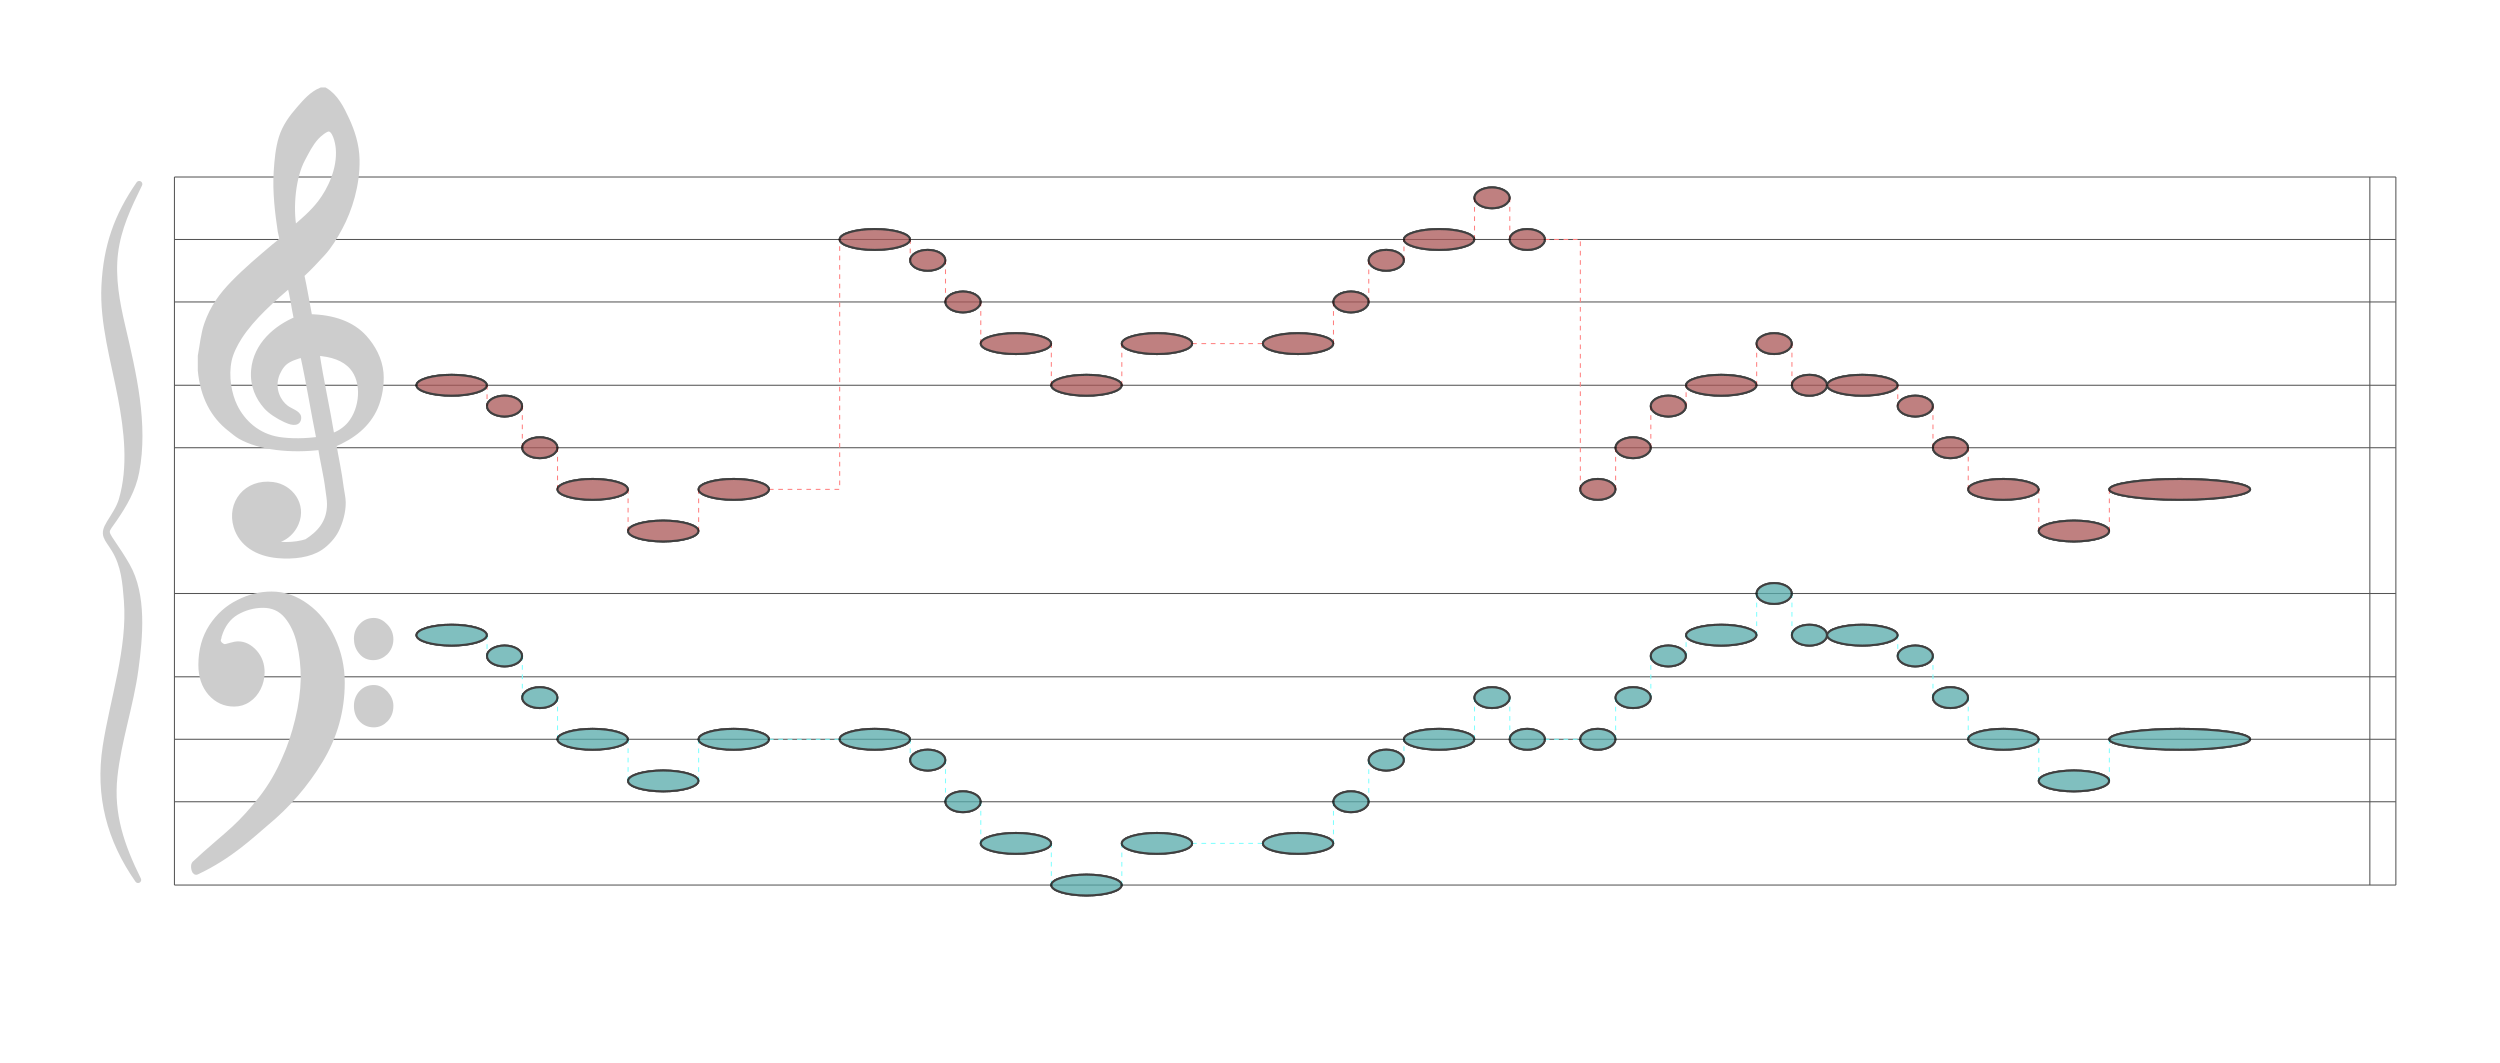
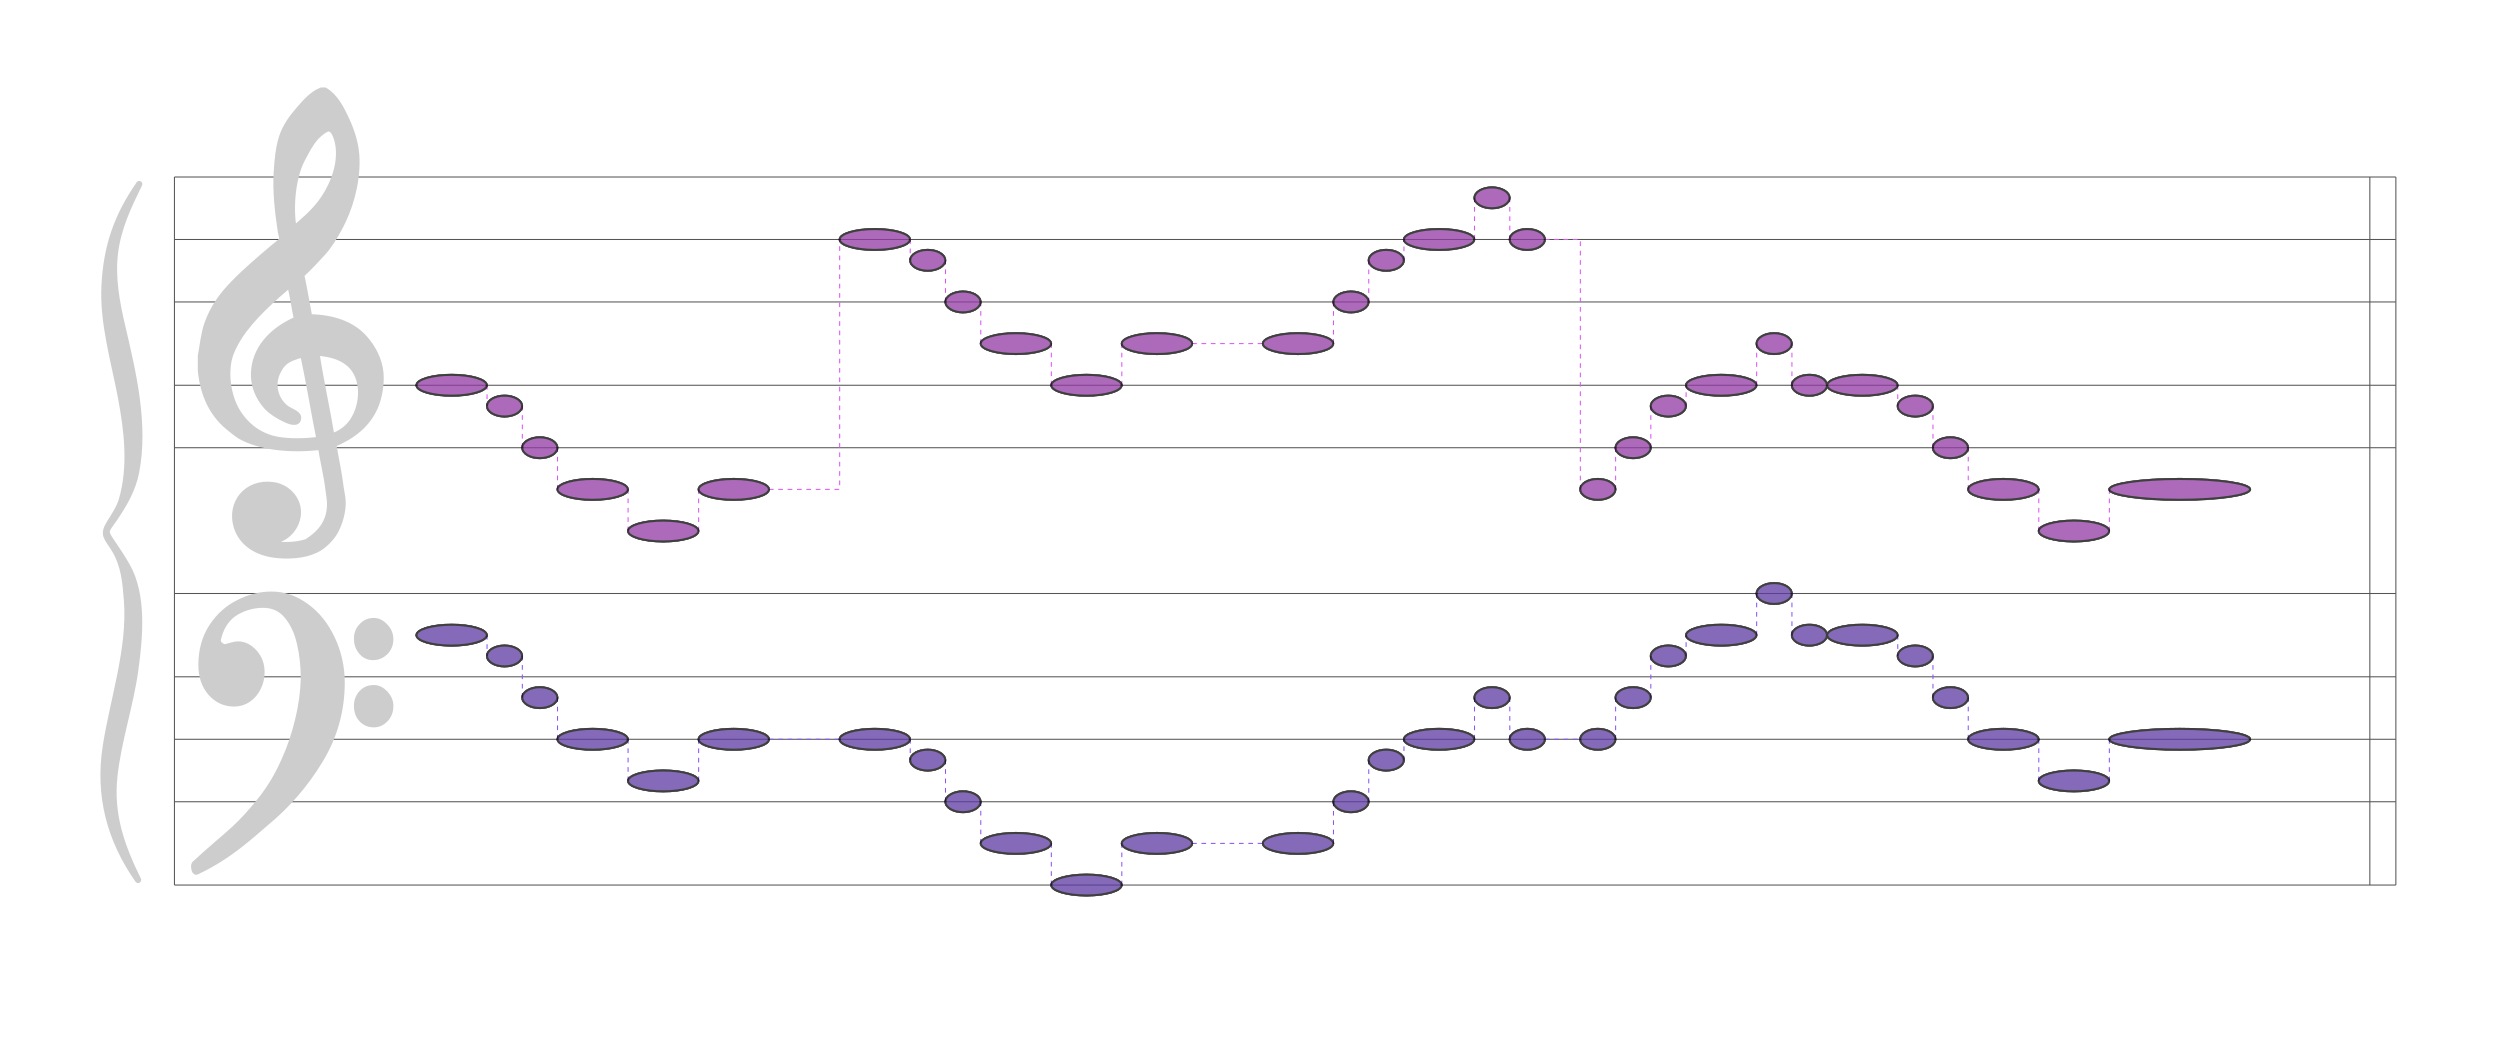
<svg xmlns="http://www.w3.org/2000/svg" version="1.1" viewPort="0 40 25.157 41" viewBox="-200 -50 1200.5 510" width="1200.5" height="510">
  <filter id="constantOpacity">
    <feComponentTransfer>
      <feFuncA type="table" tableValues="0 .5 .5" />
    </feComponentTransfer>
  </filter>
  <g transform="scale(35, -10) translate(0, -81)">
    <g class="staff-lines" stroke-width="0.5" stroke="#555555">
      <path vector-effect="non-scaling-stroke" d="M-3.321 64.5 L27.157 64.5" />
      <path vector-effect="non-scaling-stroke" d="M-3.321 67.5 L27.157 67.5" />
      <path vector-effect="non-scaling-stroke" d="M-3.321 71.5 L27.157 71.5" />
      <path vector-effect="non-scaling-stroke" d="M-3.321 74.5 L27.157 74.5" />
      <path vector-effect="non-scaling-stroke" d="M-3.321 77.5 L27.157 77.5" />
      <path vector-effect="non-scaling-stroke" d="M-3.321 43.5 L27.157 43.5" />
      <path vector-effect="non-scaling-stroke" d="M-3.321 47.5 L27.157 47.5" />
      <path vector-effect="non-scaling-stroke" d="M-3.321 50.5 L27.157 50.5" />
      <path vector-effect="non-scaling-stroke" d="M-3.321 53.5 L27.157 53.5" />
      <path vector-effect="non-scaling-stroke" d="M-3.321 57.5 L27.157 57.5" />
      <path vector-effect="non-scaling-stroke" d="M26.8,43.5 L26.8,77.5" />
      <path vector-effect="non-scaling-stroke" d="M27.157,43.5 L27.157,77.5" />
      <path vector-effect="non-scaling-stroke" d="M-3.321,43.5 L-3.321,77.5 z" />
    </g>
    <g transform="scale(0.714286, 1)">
      <g vector-effect="non-scaling-stroke" class="treble-clef" stroke="#cdcdcd" stroke-width="3" fill="#cdcdcd" transform="translate(-17.25, 5.15) scale(0.06, 0.07)">
        <path vector-effect="non-scaling-stroke" d="M250.026,1080.111c-2.375-5.813-4.501-12.037-5.616-19.656c-1.07-7.32-1.387-15.609-1.62-23.113    c-0.426-13.713,0.409-28.548,1.296-41.038c0.132-1.861,0.517-3.882,0.432-5.183c-0.118-1.794-1.622-3.834-2.484-5.401    c-4.551-8.266-9.023-16.291-13.176-25.488c-3.56-7.883-6.46-16.235-8.316-27.648c-1.087-6.682-1.406-14.26-2.053-21.816   c0-3.313,0-6.623,0-9.936c0.817-17.854,4.099-30.916,9.396-39.743c1.084-1.808,2.228-3.951,3.24-5.186    c6.218-7.579,16.081-9.873,25.812-7.343c0.598-8.887,1.858-19.53,2.376-28.944c0.193-3.49,0.54-7.194,0.54-10.368    c-0.003-13.193-3.44-20.603-7.452-26.135c-3.645-2.613-9.925-3.099-13.176,0.43c4.904-0.174,8.174,5.425,9.612,12.744    c2.427,12.351-1.738,24.386-7.344,25.918c-8.458,2.316-13.738-12.691-11.556-28.295c1.622-11.598,6.603-18.42,13.176-19.655    c5.073-0.956,10.149,0.426,13.608,5.399c1.988,2.858,4.009,7.685,4.968,11.879c1.246,5.448,2.18,12.212,2.16,18.792    c-0.01,3.246-0.453,6.761-0.648,10.152c-0.614,10.689-1.579,19.729-2.376,29.812c6.095,5.437,10.941,13.432,13.392,25.704    c1.302,6.52,2.035,15.517,1.727,23.111c-0.375,9.302-2.565,17.712-5.183,23.975c-3.863,9.248-9.852,13.985-17.604,14.257    c-0.849,9.749-1.633,19.633-2.593,29.159c2.376,4.619,4.55,9.643,6.805,14.906c2.185,5.095,3.892,11.286,5.508,17.712    c2.98,11.855,5.576,29.004,5.4,46.44c-0.102,10.157-1.538,19.319-3.24,27.215c-1.691,7.847-3.557,15.81-6.912,20.089    c-0.36,0-0.72,0-1.08,0C254.113,1090.306,252.068,1085.104,250.026,1080.111z M248.19,997.6    c-1.362,15.429-0.295,36.475,2.7,48.384c1.367,5.441,2.426,10.329,4.428,15.122c0.854,2.04,3.006,5.909,4.104,5.83    c2.104-0.153,3.064-9.245,3.24-13.824c0.542-14.092-2.623-28.387-5.832-37.366C254.247,1008.515,250.911,1002.572,248.19,997.6z     M249.27,935.823c-6.565-5.809-13.02-17.569-13.716-34.776c-0.425-10.517,1.463-18.693,3.888-24.624    c1.422-3.478,3.789-6.692,6.156-9.072c1.287-1.293,4.09-3.666,3.996,1.296c-0.048,2.584-2.504,4.06-3.888,6.263    c-2.557,4.079-4.489,12.399-3.348,21.385c0.481,3.784,1.636,7.983,2.808,10.153c1.458,2.697,3.725,4.34,6.048,5.615    c1.987-19.137,3.451-39.323,5.292-58.753c-4.493-1.347-9.224-1.49-13.068-0.213c-6.922,2.298-11.753,12.045-14.256,23.111    c-1.838,8.128-2.944,20.546-1.837,31.752c0.529,5.353,1.939,11.271,3.348,15.984c4.113,13.751,11.055,26.606,16.308,36.289    C247.971,952.523,248.466,943.862,249.27,935.823z M260.286,855.473c-1.479,19.361-3.545,38.701-4.86,57.671    c5.07-0.638,9.023-3.541,11.556-9.718c4.25-10.369,3.378-29.217-0.648-39.53C264.924,860.283,262.694,856.868,260.286,855.473z" />
      </g>
      <g class="bass-clef" fill="#cdcdcd" stroke="#cdcdcd" transform="scale(1.02, 1) translate(-0.25, 0.25)" stroke-width="3">
        <g transform="matrix(0.1835537,0,0,0.1830159,-98.29797,-1128.841)">
          <path vector-effect="non-scaling-stroke" d="M514.308,6407.837c3.419,4.086,5.655,9.64,7.124,12.803     c2.204,4.648,4.046,10.097,5.538,16.384c1.492,6.287,2.238,13.068,2.238,20.385c0,4.115-0.338,7.925-0.991,11.507     c-0.653,3.543-1.527,6.4-2.647,8.459c-1.108,2.095-2.297,3.125-3.545,3.125c-1.142,0-2.262-0.687-3.369-2.135     c-1.119-1.41-2.029-3.505-2.752-6.325c-0.711-2.819-1.073-6.135-1.073-9.982c0-3.011,0.326-5.411,0.968-7.317     c0.653-1.867,1.446-2.78,2.379-2.78c0.513,0,0.991,0.342,1.422,1.104c0.431,0.724,0.769,1.753,1.014,3.011     c0.245,1.257,0.373,2.628,0.373,4.077c0,2.019-0.245,3.733-0.735,5.144c-0.501,1.41-1.049,2.132-1.667,2.132     c-0.21,0-0.466-0.152-0.781-0.38c-0.303-0.229-0.501-0.342-0.571-0.342c-0.14,0-0.292,0.152-0.466,0.495     c-0.175,0.342-0.268,0.799-0.292,1.41c0.07,0.495,0.117,0.838,0.117,1.104c0.338,2.896,0.944,4.953,1.796,6.249     c0.863,1.258,1.784,1.905,2.763,1.905c1.014,0,1.83-0.953,2.46-2.858c0.63-1.943,1.073-4.344,1.329-7.277     c0.268-2.896,0.396-5.981,0.396-9.22c-0.035-3.468-0.221-7.125-0.583-10.897c-0.361-3.81-0.804-7.163-1.317-10.059     c-0.653-3.925-1.458-7.468-2.414-10.593c-0.956-3.124-1.889-5.752-2.775-7.849c-0.886-2.133-2.731-5.973-4.104-9.297     C514,6409.468,514.126,6407.62,514.308,6407.837z" />
          <path vector-effect="non-scaling-stroke" d="M531.259,6465.557c0.313-0.979,0.705-1.415,1.189-1.415     c0.457,0,0.862,0.436,1.228,1.306c0.339,0.908,0.522,2.032,0.522,3.339c0,1.233-0.17,2.358-0.522,3.302     c-0.353,0.979-0.745,1.488-1.163,1.488c-0.483,0-0.888-0.436-1.215-1.343c-0.34-0.871-0.509-1.958-0.509-3.266     C530.789,6467.626,530.945,6466.5,531.259,6465.557z" />
          <path vector-effect="non-scaling-stroke" d="M531.272,6447.847c0.327-0.871,0.732-1.342,1.241-1.342     c0.457,0,0.849,0.471,1.189,1.378c0.327,0.908,0.497,2.033,0.497,3.447c0,1.162-0.183,2.214-0.522,3.193     c-0.366,0.98-0.745,1.452-1.163,1.452c-0.509,0-0.914-0.436-1.241-1.343c-0.313-0.87-0.483-1.996-0.483-3.301     C530.789,6449.879,530.958,6448.717,531.272,6447.847z" />
        </g>
      </g>
    </g>
    <g transform="scale(0.714286, 1)">
      <g class="brace" transform="rotate(0.2) translate(30.5,-324) scale(1,-1) scale(.0175)">
        <path vector-effect="non-scaling-stroke" stroke="#cdcdcd" fill="#cdcdcd" stroke-width="3" stroke-linejoin="round" d="M-2031.812-22924.453    c-24.919,88.91-36.494,171.418-39.024,279.09c-2.379,101.156,9.877,207.264,16.991,305.533    c6.605,91.162,10.955,191.51-0.048,282.248c-2.757,22.732-8.614,43.227-13.597,63.254c-8.261,33.207-2.886,38.68,5.136,72.111    c10.485,43.689,11.808,90.887,13.172,140.795c3.604,132-16.215,270.613-24.675,400.074    c-8.818,134.883,3.651,255.861,34.113,366.164c-17.906-92.289-29.886-179.082-25.068-283.635    c4.572-99.275,18.379-195.207,24.078-294.23c5.11-88.826,9.914-203.154-8.344-284.342c-4.91-21.82-10.217-42.227-15.835-62.98    c-9.146-33.812-7.235-31.322,2.353-65.664c11.021-39.504,20.774-80.965,24.589-128.662c10.5-131.361-2.347-271.072-13.816-398.416    c-5.957-66.148-10.878-134.006-7.34-202.238C-2055.575-22803.877-2044.086-22863.117-2031.812-22924.453L-2031.812-22924.453z" />
      </g>
    </g>
    <g style="stroke-width:1; stroke:black;">
-       <g class="note-lines track-2" fill="none" stroke="hsl(180, 100%, 75%)" stroke-dasharray="2.25" vector-effect="non-scaling-stroke" stroke-width="0.5">
+       <g class="note-lines track-2" fill="none" stroke="hsl(260, 90%, 65%)" stroke-dasharray="2.25" vector-effect="non-scaling-stroke" stroke-width="0.5">
        <path vector-effect="non-scaling-stroke" d=" M0.964 55.5 L0.968 55.5 L0.968 54.5" />
        <path vector-effect="non-scaling-stroke" d=" M1.448 54.5 L1.452 54.5 L1.452 52.5" />
        <path vector-effect="non-scaling-stroke" d=" M1.931 52.5 L1.935 52.5 L1.935 50.5" />
        <path vector-effect="non-scaling-stroke" d=" M2.899 50.5 L2.903 50.5 L2.903 48.5" />
        <path vector-effect="non-scaling-stroke" d=" M3.867 48.5 L3.871 48.5 L3.871 50.5" />
        <path vector-effect="non-scaling-stroke" d=" M4.835 50.5 L5.806 50.5 L5.806 50.5" />
        <path vector-effect="non-scaling-stroke" d=" M6.77 50.5 L6.774 50.5 L6.774 49.5" />
        <path vector-effect="non-scaling-stroke" d=" M7.254 49.5 L7.258 49.5 L7.258 47.5" />
        <path vector-effect="non-scaling-stroke" d=" M7.738 47.5 L7.742 47.5 L7.742 45.5" />
        <path vector-effect="non-scaling-stroke" d=" M8.706 45.5 L8.71 45.5 L8.71 43.5" />
        <path vector-effect="non-scaling-stroke" d=" M9.673 43.5 L9.677 43.5 L9.677 45.5" />
        <path vector-effect="non-scaling-stroke" d=" M10.641 45.5 L11.613 45.5 L11.613 45.5" />
        <path vector-effect="non-scaling-stroke" d=" M12.577 45.5 L12.581 45.5 L12.581 47.5" />
        <path vector-effect="non-scaling-stroke" d=" M13.06 47.5 L13.065 47.5 L13.065 49.5" />
        <path vector-effect="non-scaling-stroke" d=" M13.544 49.5 L13.548 49.5 L13.548 50.5" />
        <path vector-effect="non-scaling-stroke" d=" M14.512 50.5 L14.516 50.5 L14.516 52.5" />
        <path vector-effect="non-scaling-stroke" d=" M14.996 52.5 L15 52.5 L15 50.5" />
        <path vector-effect="non-scaling-stroke" d=" M15.48 50.5 L15.968 50.5 L15.968 50.5" />
        <path vector-effect="non-scaling-stroke" d=" M16.448 50.5 L16.452 50.5 L16.452 52.5" />
        <path vector-effect="non-scaling-stroke" d=" M16.931 52.5 L16.935 52.5 L16.935 54.5" />
        <path vector-effect="non-scaling-stroke" d=" M17.415 54.5 L17.419 54.5 L17.419 55.5" />
        <path vector-effect="non-scaling-stroke" d=" M18.383 55.5 L18.387 55.5 L18.387 57.5" />
        <path vector-effect="non-scaling-stroke" d=" M18.867 57.5 L18.871 57.5 L18.871 55.5" />
        <path vector-effect="non-scaling-stroke" d=" M19.351 55.5 L19.355 55.5 L19.355 55.5" />
        <path vector-effect="non-scaling-stroke" d=" M20.319 55.5 L20.323 55.5 L20.323 54.5" />
        <path vector-effect="non-scaling-stroke" d=" M20.802 54.5 L20.806 54.5 L20.806 52.5" />
        <path vector-effect="non-scaling-stroke" d=" M21.286 52.5 L21.29 52.5 L21.29 50.5" />
        <path vector-effect="non-scaling-stroke" d=" M22.254 50.5 L22.258 50.5 L22.258 48.5" />
        <path vector-effect="non-scaling-stroke" d=" M23.222 48.5 L23.226 48.5 L23.226 50.5" />
      </g>
-       <g class="note-lines track-1" fill="none" stroke="hsl(0, 100%, 75%)" stroke-dasharray="2.25" vector-effect="non-scaling-stroke" stroke-width="0.5">
+       <g class="note-lines track-1" fill="none" stroke="hsl(290, 90%, 65%)" stroke-dasharray="2.25" vector-effect="non-scaling-stroke" stroke-width="0.5">
        <path vector-effect="non-scaling-stroke" d=" M0.964 67.5 L0.968 67.5 L0.968 66.5" />
        <path vector-effect="non-scaling-stroke" d=" M1.448 66.5 L1.452 66.5 L1.452 64.5" />
        <path vector-effect="non-scaling-stroke" d=" M1.931 64.5 L1.935 64.5 L1.935 62.5" />
        <path vector-effect="non-scaling-stroke" d=" M2.899 62.5 L2.903 62.5 L2.903 60.5" />
        <path vector-effect="non-scaling-stroke" d=" M3.867 60.5 L3.871 60.5 L3.871 62.5" />
        <path vector-effect="non-scaling-stroke" d=" M4.835 62.5 L5.806 62.5 L5.806 74.5" />
        <path vector-effect="non-scaling-stroke" d=" M6.77 74.5 L6.774 74.5 L6.774 73.5" />
        <path vector-effect="non-scaling-stroke" d=" M7.254 73.5 L7.258 73.5 L7.258 71.5" />
        <path vector-effect="non-scaling-stroke" d=" M7.738 71.5 L7.742 71.5 L7.742 69.5" />
        <path vector-effect="non-scaling-stroke" d=" M8.706 69.5 L8.71 69.5 L8.71 67.5" />
        <path vector-effect="non-scaling-stroke" d=" M9.673 67.5 L9.677 67.5 L9.677 69.5" />
        <path vector-effect="non-scaling-stroke" d=" M10.641 69.5 L11.613 69.5 L11.613 69.5" />
        <path vector-effect="non-scaling-stroke" d=" M12.577 69.5 L12.581 69.5 L12.581 71.5" />
        <path vector-effect="non-scaling-stroke" d=" M13.06 71.5 L13.065 71.5 L13.065 73.5" />
        <path vector-effect="non-scaling-stroke" d=" M13.544 73.5 L13.548 73.5 L13.548 74.5" />
        <path vector-effect="non-scaling-stroke" d=" M14.512 74.5 L14.516 74.5 L14.516 76.5" />
        <path vector-effect="non-scaling-stroke" d=" M14.996 76.5 L15 76.5 L15 74.5" />
        <path vector-effect="non-scaling-stroke" d=" M15.48 74.5 L15.968 74.5 L15.968 62.5" />
        <path vector-effect="non-scaling-stroke" d=" M16.448 62.5 L16.452 62.5 L16.452 64.5" />
        <path vector-effect="non-scaling-stroke" d=" M16.931 64.5 L16.935 64.5 L16.935 66.5" />
        <path vector-effect="non-scaling-stroke" d=" M17.415 66.5 L17.419 66.5 L17.419 67.5" />
        <path vector-effect="non-scaling-stroke" d=" M18.383 67.5 L18.387 67.5 L18.387 69.5" />
        <path vector-effect="non-scaling-stroke" d=" M18.867 69.5 L18.871 69.5 L18.871 67.5" />
        <path vector-effect="non-scaling-stroke" d=" M19.351 67.5 L19.355 67.5 L19.355 67.5" />
        <path vector-effect="non-scaling-stroke" d=" M20.319 67.5 L20.323 67.5 L20.323 66.5" />
        <path vector-effect="non-scaling-stroke" d=" M20.802 66.5 L20.806 66.5 L20.806 64.5" />
        <path vector-effect="non-scaling-stroke" d=" M21.286 64.5 L21.29 64.5 L21.29 62.5" />
        <path vector-effect="non-scaling-stroke" d=" M22.254 62.5 L22.258 62.5 L22.258 60.5" />
        <path vector-effect="non-scaling-stroke" d=" M23.222 60.5 L23.226 60.5 L23.226 62.5" />
      </g>
      <g opacity="0.5" class="note-backdrops track-2" style="fill:black;">
        <g class="note key-55 ont-0d000 offt-0d964">
          <rect vector-effect="non-scaling-stroke" rx="1" ry="1" x="0" y="55" width="0.964" height="1" />
        </g>
        <g class="note key-54 ont-0d968 offt-1d448">
          <rect vector-effect="non-scaling-stroke" rx="1" ry="1" x="0.968" y="54" width="0.48" height="1" />
        </g>
        <g class="note key-52 ont-1d452 offt-1d931">
          <rect vector-effect="non-scaling-stroke" rx="1" ry="1" x="1.452" y="52" width="0.48" height="1" />
        </g>
        <g class="note key-50 ont-1d935 offt-2d899">
          <rect vector-effect="non-scaling-stroke" rx="1" ry="1" x="1.935" y="50" width="0.964" height="1" />
        </g>
        <g class="note key-48 ont-2d903 offt-3d867">
          <rect vector-effect="non-scaling-stroke" rx="1" ry="1" x="2.903" y="48" width="0.964" height="1" />
        </g>
        <g class="note key-50 ont-3d871 offt-4d835">
          <rect vector-effect="non-scaling-stroke" rx="1" ry="1" x="3.871" y="50" width="0.964" height="1" />
        </g>
        <g class="note key-50 ont-5d806 offt-6d770">
          <rect vector-effect="non-scaling-stroke" rx="1" ry="1" x="5.806" y="50" width="0.964" height="1" />
        </g>
        <g class="note key-49 ont-6d774 offt-7d254">
          <rect vector-effect="non-scaling-stroke" rx="1" ry="1" x="6.774" y="49" width="0.48" height="1" />
        </g>
        <g class="note key-47 ont-7d258 offt-7d738">
          <rect vector-effect="non-scaling-stroke" rx="1" ry="1" x="7.258" y="47" width="0.48" height="1" />
        </g>
        <g class="note key-45 ont-7d742 offt-8d706">
          <rect vector-effect="non-scaling-stroke" rx="1" ry="1" x="7.742" y="45" width="0.964" height="1" />
        </g>
        <g class="note key-43 ont-8d710 offt-9d673 minima">
          <rect vector-effect="non-scaling-stroke" rx="1" ry="1" x="8.71" y="43" width="0.964" height="1" />
        </g>
        <g class="note key-45 ont-9d677 offt-10d641">
          <rect vector-effect="non-scaling-stroke" rx="1" ry="1" x="9.677" y="45" width="0.964" height="1" />
        </g>
        <g class="note key-45 ont-11d613 offt-12d577">
          <rect vector-effect="non-scaling-stroke" rx="1" ry="1" x="11.613" y="45" width="0.964" height="1" />
        </g>
        <g class="note key-47 ont-12d581 offt-13d060">
          <rect vector-effect="non-scaling-stroke" rx="1" ry="1" x="12.581" y="47" width="0.48" height="1" />
        </g>
        <g class="note key-49 ont-13d064 offt-13d544">
          <rect vector-effect="non-scaling-stroke" rx="1" ry="1" x="13.065" y="49" width="0.48" height="1" />
        </g>
        <g class="note key-50 ont-13d548 offt-14d512">
          <rect vector-effect="non-scaling-stroke" rx="1" ry="1" x="13.548" y="50" width="0.964" height="1" />
        </g>
        <g class="note key-52 ont-14d516 offt-14d996">
          <rect vector-effect="non-scaling-stroke" rx="1" ry="1" x="14.516" y="52" width="0.48" height="1" />
        </g>
        <g class="note key-50 ont-15d000 offt-15d480">
          <rect vector-effect="non-scaling-stroke" rx="1" ry="1" x="15" y="50" width="0.48" height="1" />
        </g>
        <g class="note key-50 ont-15d968 offt-16d448">
          <rect vector-effect="non-scaling-stroke" rx="1" ry="1" x="15.968" y="50" width="0.48" height="1" />
        </g>
        <g class="note key-52 ont-16d452 offt-16d931">
          <rect vector-effect="non-scaling-stroke" rx="1" ry="1" x="16.452" y="52" width="0.48" height="1" />
        </g>
        <g class="note key-54 ont-16d935 offt-17d415">
          <rect vector-effect="non-scaling-stroke" rx="1" ry="1" x="16.935" y="54" width="0.48" height="1" />
        </g>
        <g class="note key-55 ont-17d419 offt-18d383">
          <rect vector-effect="non-scaling-stroke" rx="1" ry="1" x="17.419" y="55" width="0.964" height="1" />
        </g>
        <g class="note key-57 ont-18d387 offt-18d867 maxima">
          <rect vector-effect="non-scaling-stroke" rx="1" ry="1" x="18.387" y="57" width="0.48" height="1" />
        </g>
        <g class="note key-55 ont-18d871 offt-19d351">
          <rect vector-effect="non-scaling-stroke" rx="1" ry="1" x="18.871" y="55" width="0.48" height="1" />
        </g>
        <g class="note key-55 ont-19d355 offt-20d319">
          <rect vector-effect="non-scaling-stroke" rx="1" ry="1" x="19.355" y="55" width="0.964" height="1" />
        </g>
        <g class="note key-54 ont-20d323 offt-20d802">
          <rect vector-effect="non-scaling-stroke" rx="1" ry="1" x="20.323" y="54" width="0.48" height="1" />
        </g>
        <g class="note key-52 ont-20d806 offt-21d286">
          <rect vector-effect="non-scaling-stroke" rx="1" ry="1" x="20.806" y="52" width="0.48" height="1" />
        </g>
        <g class="note key-50 ont-21d290 offt-22d254">
          <rect vector-effect="non-scaling-stroke" rx="1" ry="1" x="21.29" y="50" width="0.964" height="1" />
        </g>
        <g class="note key-48 ont-22d258 offt-23d222">
          <rect vector-effect="non-scaling-stroke" rx="1" ry="1" x="22.258" y="48" width="0.964" height="1" />
        </g>
        <g class="note key-50 ont-23d226 offt-25d157">
          <rect vector-effect="non-scaling-stroke" rx="1" ry="1" x="23.226" y="50" width="1.931" height="1" />
        </g>
      </g>
      <g opacity="0.5" class="note-backdrops track-1" style="fill:black;">
        <g class="note key-67 ont-0d000 offt-0d964">
          <rect vector-effect="non-scaling-stroke" rx="1" ry="1" x="0" y="67" width="0.964" height="1" />
        </g>
        <g class="note key-66 ont-0d968 offt-1d448">
          <rect vector-effect="non-scaling-stroke" rx="1" ry="1" x="0.968" y="66" width="0.48" height="1" />
        </g>
        <g class="note key-64 ont-1d452 offt-1d931">
          <rect vector-effect="non-scaling-stroke" rx="1" ry="1" x="1.452" y="64" width="0.48" height="1" />
        </g>
        <g class="note key-62 ont-1d935 offt-2d899">
          <rect vector-effect="non-scaling-stroke" rx="1" ry="1" x="1.935" y="62" width="0.964" height="1" />
        </g>
        <g class="note key-60 ont-2d903 offt-3d867 minima">
          <rect vector-effect="non-scaling-stroke" rx="1" ry="1" x="2.903" y="60" width="0.964" height="1" />
        </g>
        <g class="note key-62 ont-3d871 offt-4d835">
          <rect vector-effect="non-scaling-stroke" rx="1" ry="1" x="3.871" y="62" width="0.964" height="1" />
        </g>
        <g class="note key-74 ont-5d806 offt-6d770">
          <rect vector-effect="non-scaling-stroke" rx="1" ry="1" x="5.806" y="74" width="0.964" height="1" />
        </g>
        <g class="note key-73 ont-6d774 offt-7d254">
          <rect vector-effect="non-scaling-stroke" rx="1" ry="1" x="6.774" y="73" width="0.48" height="1" />
        </g>
        <g class="note key-71 ont-7d258 offt-7d738">
          <rect vector-effect="non-scaling-stroke" rx="1" ry="1" x="7.258" y="71" width="0.48" height="1" />
        </g>
        <g class="note key-69 ont-7d742 offt-8d706">
          <rect vector-effect="non-scaling-stroke" rx="1" ry="1" x="7.742" y="69" width="0.964" height="1" />
        </g>
        <g class="note key-67 ont-8d710 offt-9d673">
          <rect vector-effect="non-scaling-stroke" rx="1" ry="1" x="8.71" y="67" width="0.964" height="1" />
        </g>
        <g class="note key-69 ont-9d677 offt-10d641">
          <rect vector-effect="non-scaling-stroke" rx="1" ry="1" x="9.677" y="69" width="0.964" height="1" />
        </g>
        <g class="note key-69 ont-11d613 offt-12d577">
          <rect vector-effect="non-scaling-stroke" rx="1" ry="1" x="11.613" y="69" width="0.964" height="1" />
        </g>
        <g class="note key-71 ont-12d581 offt-13d060">
          <rect vector-effect="non-scaling-stroke" rx="1" ry="1" x="12.581" y="71" width="0.48" height="1" />
        </g>
        <g class="note key-73 ont-13d064 offt-13d544">
          <rect vector-effect="non-scaling-stroke" rx="1" ry="1" x="13.065" y="73" width="0.48" height="1" />
        </g>
        <g class="note key-74 ont-13d548 offt-14d512">
          <rect vector-effect="non-scaling-stroke" rx="1" ry="1" x="13.548" y="74" width="0.964" height="1" />
        </g>
        <g class="note key-76 ont-14d516 offt-14d996 maxima">
          <rect vector-effect="non-scaling-stroke" rx="1" ry="1" x="14.516" y="76" width="0.48" height="1" />
        </g>
        <g class="note key-74 ont-15d000 offt-15d480">
          <rect vector-effect="non-scaling-stroke" rx="1" ry="1" x="15" y="74" width="0.48" height="1" />
        </g>
        <g class="note key-62 ont-15d968 offt-16d448">
          <rect vector-effect="non-scaling-stroke" rx="1" ry="1" x="15.968" y="62" width="0.48" height="1" />
        </g>
        <g class="note key-64 ont-16d452 offt-16d931">
          <rect vector-effect="non-scaling-stroke" rx="1" ry="1" x="16.452" y="64" width="0.48" height="1" />
        </g>
        <g class="note key-66 ont-16d935 offt-17d415">
          <rect vector-effect="non-scaling-stroke" rx="1" ry="1" x="16.935" y="66" width="0.48" height="1" />
        </g>
        <g class="note key-67 ont-17d419 offt-18d383">
          <rect vector-effect="non-scaling-stroke" rx="1" ry="1" x="17.419" y="67" width="0.964" height="1" />
        </g>
        <g class="note key-69 ont-18d387 offt-18d867">
          <rect vector-effect="non-scaling-stroke" rx="1" ry="1" x="18.387" y="69" width="0.48" height="1" />
        </g>
        <g class="note key-67 ont-18d871 offt-19d351">
          <rect vector-effect="non-scaling-stroke" rx="1" ry="1" x="18.871" y="67" width="0.48" height="1" />
        </g>
        <g class="note key-67 ont-19d355 offt-20d319">
          <rect vector-effect="non-scaling-stroke" rx="1" ry="1" x="19.355" y="67" width="0.964" height="1" />
        </g>
        <g class="note key-66 ont-20d323 offt-20d802">
          <rect vector-effect="non-scaling-stroke" rx="1" ry="1" x="20.323" y="66" width="0.48" height="1" />
        </g>
        <g class="note key-64 ont-20d806 offt-21d286">
          <rect vector-effect="non-scaling-stroke" rx="1" ry="1" x="20.806" y="64" width="0.48" height="1" />
        </g>
        <g class="note key-62 ont-21d290 offt-22d254">
          <rect vector-effect="non-scaling-stroke" rx="1" ry="1" x="21.29" y="62" width="0.964" height="1" />
        </g>
        <g class="note key-60 ont-22d258 offt-23d222 minima">
          <rect vector-effect="non-scaling-stroke" rx="1" ry="1" x="22.258" y="60" width="0.964" height="1" />
        </g>
        <g class="note key-62 ont-23d226 offt-25d157">
          <rect vector-effect="non-scaling-stroke" rx="1" ry="1" x="23.226" y="62" width="1.931" height="1" />
        </g>
      </g>
-       <g class="track-2" filter="url(#constantOpacity)" style="opacity:1; fill:hsl(180, 100%, 75%);">
+       <g class="track-2" filter="url(#constantOpacity)" style="opacity:1; fill:hsl(260, 90%, 65%);">
        <g class="note key-55 ont-0d000 offt-0d964">
          <rect vector-effect="non-scaling-stroke" rx="1" ry="1" x="0" y="55" width="0.964" height="1" />
        </g>
        <g class="note key-54 ont-0d968 offt-1d448">
          <rect vector-effect="non-scaling-stroke" rx="1" ry="1" x="0.968" y="54" width="0.48" height="1" />
        </g>
        <g class="note key-52 ont-1d452 offt-1d931">
          <rect vector-effect="non-scaling-stroke" rx="1" ry="1" x="1.452" y="52" width="0.48" height="1" />
        </g>
        <g class="note key-50 ont-1d935 offt-2d899">
          <rect vector-effect="non-scaling-stroke" rx="1" ry="1" x="1.935" y="50" width="0.964" height="1" />
        </g>
        <g class="note key-48 ont-2d903 offt-3d867">
          <rect vector-effect="non-scaling-stroke" rx="1" ry="1" x="2.903" y="48" width="0.964" height="1" />
        </g>
        <g class="note key-50 ont-3d871 offt-4d835">
          <rect vector-effect="non-scaling-stroke" rx="1" ry="1" x="3.871" y="50" width="0.964" height="1" />
        </g>
        <g class="note key-50 ont-5d806 offt-6d770">
          <rect vector-effect="non-scaling-stroke" rx="1" ry="1" x="5.806" y="50" width="0.964" height="1" />
        </g>
        <g class="note key-49 ont-6d774 offt-7d254">
          <rect vector-effect="non-scaling-stroke" rx="1" ry="1" x="6.774" y="49" width="0.48" height="1" />
        </g>
        <g class="note key-47 ont-7d258 offt-7d738">
          <rect vector-effect="non-scaling-stroke" rx="1" ry="1" x="7.258" y="47" width="0.48" height="1" />
        </g>
        <g class="note key-45 ont-7d742 offt-8d706">
          <rect vector-effect="non-scaling-stroke" rx="1" ry="1" x="7.742" y="45" width="0.964" height="1" />
        </g>
        <g class="note key-43 ont-8d710 offt-9d673 minima">
          <rect vector-effect="non-scaling-stroke" rx="1" ry="1" x="8.71" y="43" width="0.964" height="1" />
        </g>
        <g class="note key-45 ont-9d677 offt-10d641">
          <rect vector-effect="non-scaling-stroke" rx="1" ry="1" x="9.677" y="45" width="0.964" height="1" />
        </g>
        <g class="note key-45 ont-11d613 offt-12d577">
          <rect vector-effect="non-scaling-stroke" rx="1" ry="1" x="11.613" y="45" width="0.964" height="1" />
        </g>
        <g class="note key-47 ont-12d581 offt-13d060">
          <rect vector-effect="non-scaling-stroke" rx="1" ry="1" x="12.581" y="47" width="0.48" height="1" />
        </g>
        <g class="note key-49 ont-13d064 offt-13d544">
          <rect vector-effect="non-scaling-stroke" rx="1" ry="1" x="13.065" y="49" width="0.48" height="1" />
        </g>
        <g class="note key-50 ont-13d548 offt-14d512">
          <rect vector-effect="non-scaling-stroke" rx="1" ry="1" x="13.548" y="50" width="0.964" height="1" />
        </g>
        <g class="note key-52 ont-14d516 offt-14d996">
          <rect vector-effect="non-scaling-stroke" rx="1" ry="1" x="14.516" y="52" width="0.48" height="1" />
        </g>
        <g class="note key-50 ont-15d000 offt-15d480">
          <rect vector-effect="non-scaling-stroke" rx="1" ry="1" x="15" y="50" width="0.48" height="1" />
        </g>
        <g class="note key-50 ont-15d968 offt-16d448">
          <rect vector-effect="non-scaling-stroke" rx="1" ry="1" x="15.968" y="50" width="0.48" height="1" />
        </g>
        <g class="note key-52 ont-16d452 offt-16d931">
          <rect vector-effect="non-scaling-stroke" rx="1" ry="1" x="16.452" y="52" width="0.48" height="1" />
        </g>
        <g class="note key-54 ont-16d935 offt-17d415">
          <rect vector-effect="non-scaling-stroke" rx="1" ry="1" x="16.935" y="54" width="0.48" height="1" />
        </g>
        <g class="note key-55 ont-17d419 offt-18d383">
          <rect vector-effect="non-scaling-stroke" rx="1" ry="1" x="17.419" y="55" width="0.964" height="1" />
        </g>
        <g class="note key-57 ont-18d387 offt-18d867 maxima">
          <rect vector-effect="non-scaling-stroke" rx="1" ry="1" x="18.387" y="57" width="0.48" height="1" />
        </g>
        <g class="note key-55 ont-18d871 offt-19d351">
          <rect vector-effect="non-scaling-stroke" rx="1" ry="1" x="18.871" y="55" width="0.48" height="1" />
        </g>
        <g class="note key-55 ont-19d355 offt-20d319">
          <rect vector-effect="non-scaling-stroke" rx="1" ry="1" x="19.355" y="55" width="0.964" height="1" />
        </g>
        <g class="note key-54 ont-20d323 offt-20d802">
          <rect vector-effect="non-scaling-stroke" rx="1" ry="1" x="20.323" y="54" width="0.48" height="1" />
        </g>
        <g class="note key-52 ont-20d806 offt-21d286">
          <rect vector-effect="non-scaling-stroke" rx="1" ry="1" x="20.806" y="52" width="0.48" height="1" />
        </g>
        <g class="note key-50 ont-21d290 offt-22d254">
          <rect vector-effect="non-scaling-stroke" rx="1" ry="1" x="21.29" y="50" width="0.964" height="1" />
        </g>
        <g class="note key-48 ont-22d258 offt-23d222">
          <rect vector-effect="non-scaling-stroke" rx="1" ry="1" x="22.258" y="48" width="0.964" height="1" />
        </g>
        <g class="note key-50 ont-23d226 offt-25d157">
          <rect vector-effect="non-scaling-stroke" rx="1" ry="1" x="23.226" y="50" width="1.931" height="1" />
        </g>
      </g>
-       <g class="track-1" filter="url(#constantOpacity)" style="opacity:1; fill:hsl(0, 100%, 75%);">
+       <g class="track-1" filter="url(#constantOpacity)" style="opacity:1; fill:hsl(290, 90%, 65%);">
        <g class="note key-67 ont-0d000 offt-0d964">
          <rect vector-effect="non-scaling-stroke" rx="1" ry="1" x="0" y="67" width="0.964" height="1" />
        </g>
        <g class="note key-66 ont-0d968 offt-1d448">
          <rect vector-effect="non-scaling-stroke" rx="1" ry="1" x="0.968" y="66" width="0.48" height="1" />
        </g>
        <g class="note key-64 ont-1d452 offt-1d931">
          <rect vector-effect="non-scaling-stroke" rx="1" ry="1" x="1.452" y="64" width="0.48" height="1" />
        </g>
        <g class="note key-62 ont-1d935 offt-2d899">
          <rect vector-effect="non-scaling-stroke" rx="1" ry="1" x="1.935" y="62" width="0.964" height="1" />
        </g>
        <g class="note key-60 ont-2d903 offt-3d867 minima">
          <rect vector-effect="non-scaling-stroke" rx="1" ry="1" x="2.903" y="60" width="0.964" height="1" />
        </g>
        <g class="note key-62 ont-3d871 offt-4d835">
          <rect vector-effect="non-scaling-stroke" rx="1" ry="1" x="3.871" y="62" width="0.964" height="1" />
        </g>
        <g class="note key-74 ont-5d806 offt-6d770">
          <rect vector-effect="non-scaling-stroke" rx="1" ry="1" x="5.806" y="74" width="0.964" height="1" />
        </g>
        <g class="note key-73 ont-6d774 offt-7d254">
          <rect vector-effect="non-scaling-stroke" rx="1" ry="1" x="6.774" y="73" width="0.48" height="1" />
        </g>
        <g class="note key-71 ont-7d258 offt-7d738">
          <rect vector-effect="non-scaling-stroke" rx="1" ry="1" x="7.258" y="71" width="0.48" height="1" />
        </g>
        <g class="note key-69 ont-7d742 offt-8d706">
          <rect vector-effect="non-scaling-stroke" rx="1" ry="1" x="7.742" y="69" width="0.964" height="1" />
        </g>
        <g class="note key-67 ont-8d710 offt-9d673">
          <rect vector-effect="non-scaling-stroke" rx="1" ry="1" x="8.71" y="67" width="0.964" height="1" />
        </g>
        <g class="note key-69 ont-9d677 offt-10d641">
          <rect vector-effect="non-scaling-stroke" rx="1" ry="1" x="9.677" y="69" width="0.964" height="1" />
        </g>
        <g class="note key-69 ont-11d613 offt-12d577">
          <rect vector-effect="non-scaling-stroke" rx="1" ry="1" x="11.613" y="69" width="0.964" height="1" />
        </g>
        <g class="note key-71 ont-12d581 offt-13d060">
          <rect vector-effect="non-scaling-stroke" rx="1" ry="1" x="12.581" y="71" width="0.48" height="1" />
        </g>
        <g class="note key-73 ont-13d064 offt-13d544">
          <rect vector-effect="non-scaling-stroke" rx="1" ry="1" x="13.065" y="73" width="0.48" height="1" />
        </g>
        <g class="note key-74 ont-13d548 offt-14d512">
          <rect vector-effect="non-scaling-stroke" rx="1" ry="1" x="13.548" y="74" width="0.964" height="1" />
        </g>
        <g class="note key-76 ont-14d516 offt-14d996 maxima">
          <rect vector-effect="non-scaling-stroke" rx="1" ry="1" x="14.516" y="76" width="0.48" height="1" />
        </g>
        <g class="note key-74 ont-15d000 offt-15d480">
          <rect vector-effect="non-scaling-stroke" rx="1" ry="1" x="15" y="74" width="0.48" height="1" />
        </g>
        <g class="note key-62 ont-15d968 offt-16d448">
          <rect vector-effect="non-scaling-stroke" rx="1" ry="1" x="15.968" y="62" width="0.48" height="1" />
        </g>
        <g class="note key-64 ont-16d452 offt-16d931">
          <rect vector-effect="non-scaling-stroke" rx="1" ry="1" x="16.452" y="64" width="0.48" height="1" />
        </g>
        <g class="note key-66 ont-16d935 offt-17d415">
          <rect vector-effect="non-scaling-stroke" rx="1" ry="1" x="16.935" y="66" width="0.48" height="1" />
        </g>
        <g class="note key-67 ont-17d419 offt-18d383">
          <rect vector-effect="non-scaling-stroke" rx="1" ry="1" x="17.419" y="67" width="0.964" height="1" />
        </g>
        <g class="note key-69 ont-18d387 offt-18d867">
          <rect vector-effect="non-scaling-stroke" rx="1" ry="1" x="18.387" y="69" width="0.48" height="1" />
        </g>
        <g class="note key-67 ont-18d871 offt-19d351">
          <rect vector-effect="non-scaling-stroke" rx="1" ry="1" x="18.871" y="67" width="0.48" height="1" />
        </g>
        <g class="note key-67 ont-19d355 offt-20d319">
          <rect vector-effect="non-scaling-stroke" rx="1" ry="1" x="19.355" y="67" width="0.964" height="1" />
        </g>
        <g class="note key-66 ont-20d323 offt-20d802">
          <rect vector-effect="non-scaling-stroke" rx="1" ry="1" x="20.323" y="66" width="0.48" height="1" />
        </g>
        <g class="note key-64 ont-20d806 offt-21d286">
          <rect vector-effect="non-scaling-stroke" rx="1" ry="1" x="20.806" y="64" width="0.48" height="1" />
        </g>
        <g class="note key-62 ont-21d290 offt-22d254">
          <rect vector-effect="non-scaling-stroke" rx="1" ry="1" x="21.29" y="62" width="0.964" height="1" />
        </g>
        <g class="note key-60 ont-22d258 offt-23d222 minima">
          <rect vector-effect="non-scaling-stroke" rx="1" ry="1" x="22.258" y="60" width="0.964" height="1" />
        </g>
        <g class="note key-62 ont-23d226 offt-25d157">
          <rect vector-effect="non-scaling-stroke" rx="1" ry="1" x="23.226" y="62" width="1.931" height="1" />
        </g>
      </g>
    </g>
  </g>
</svg>
